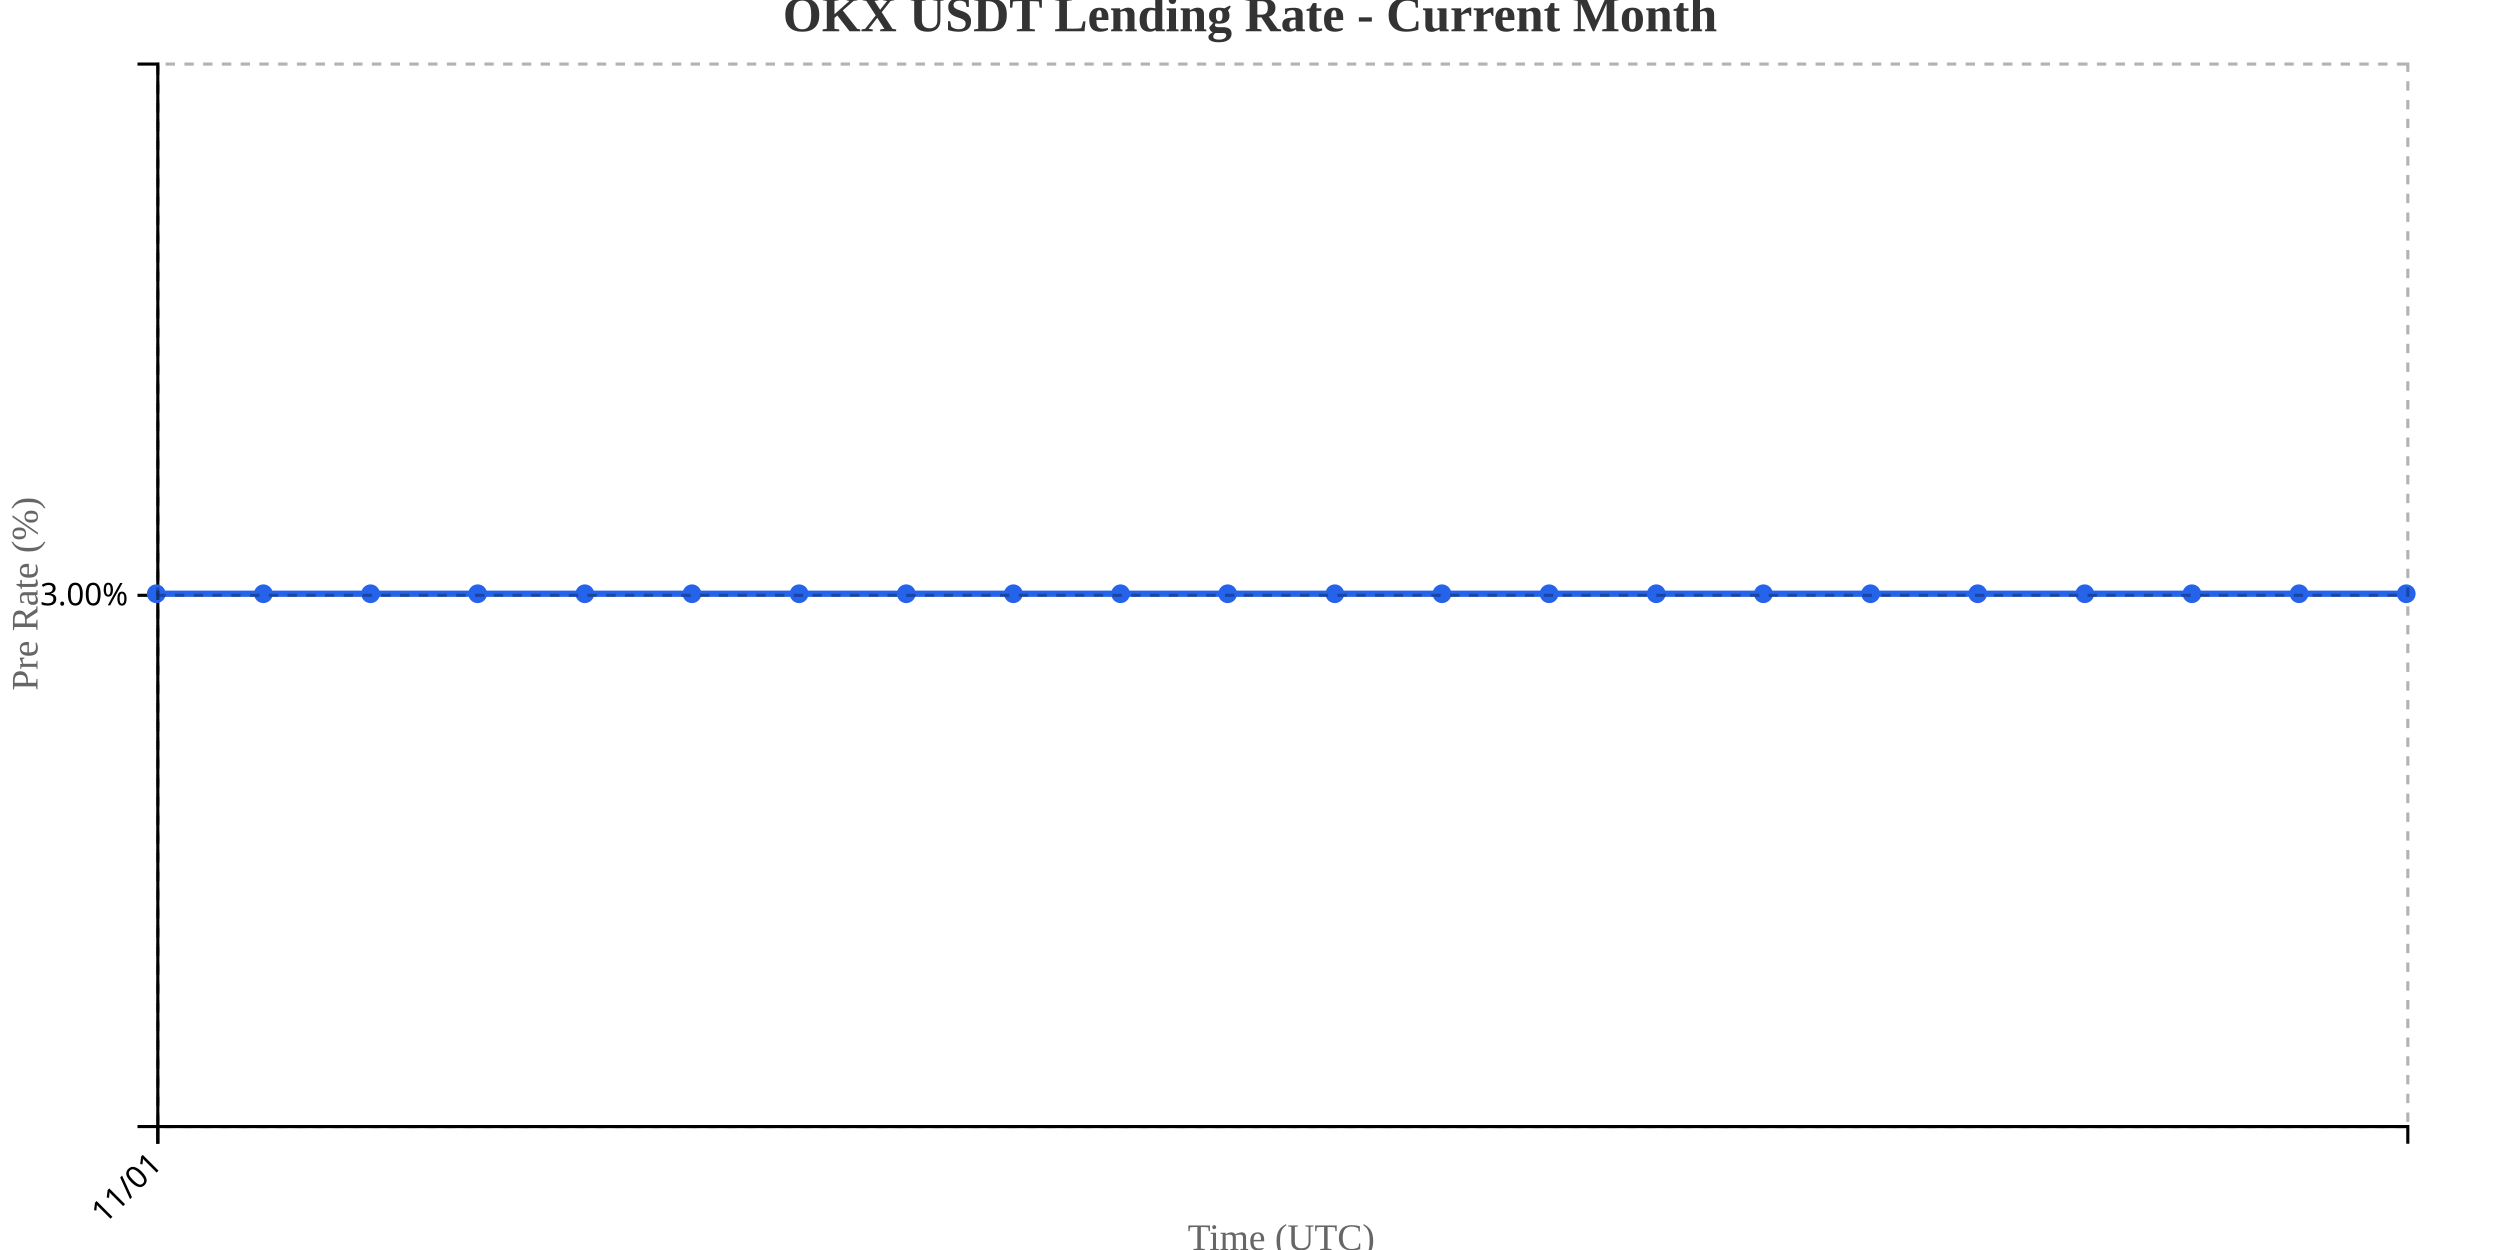
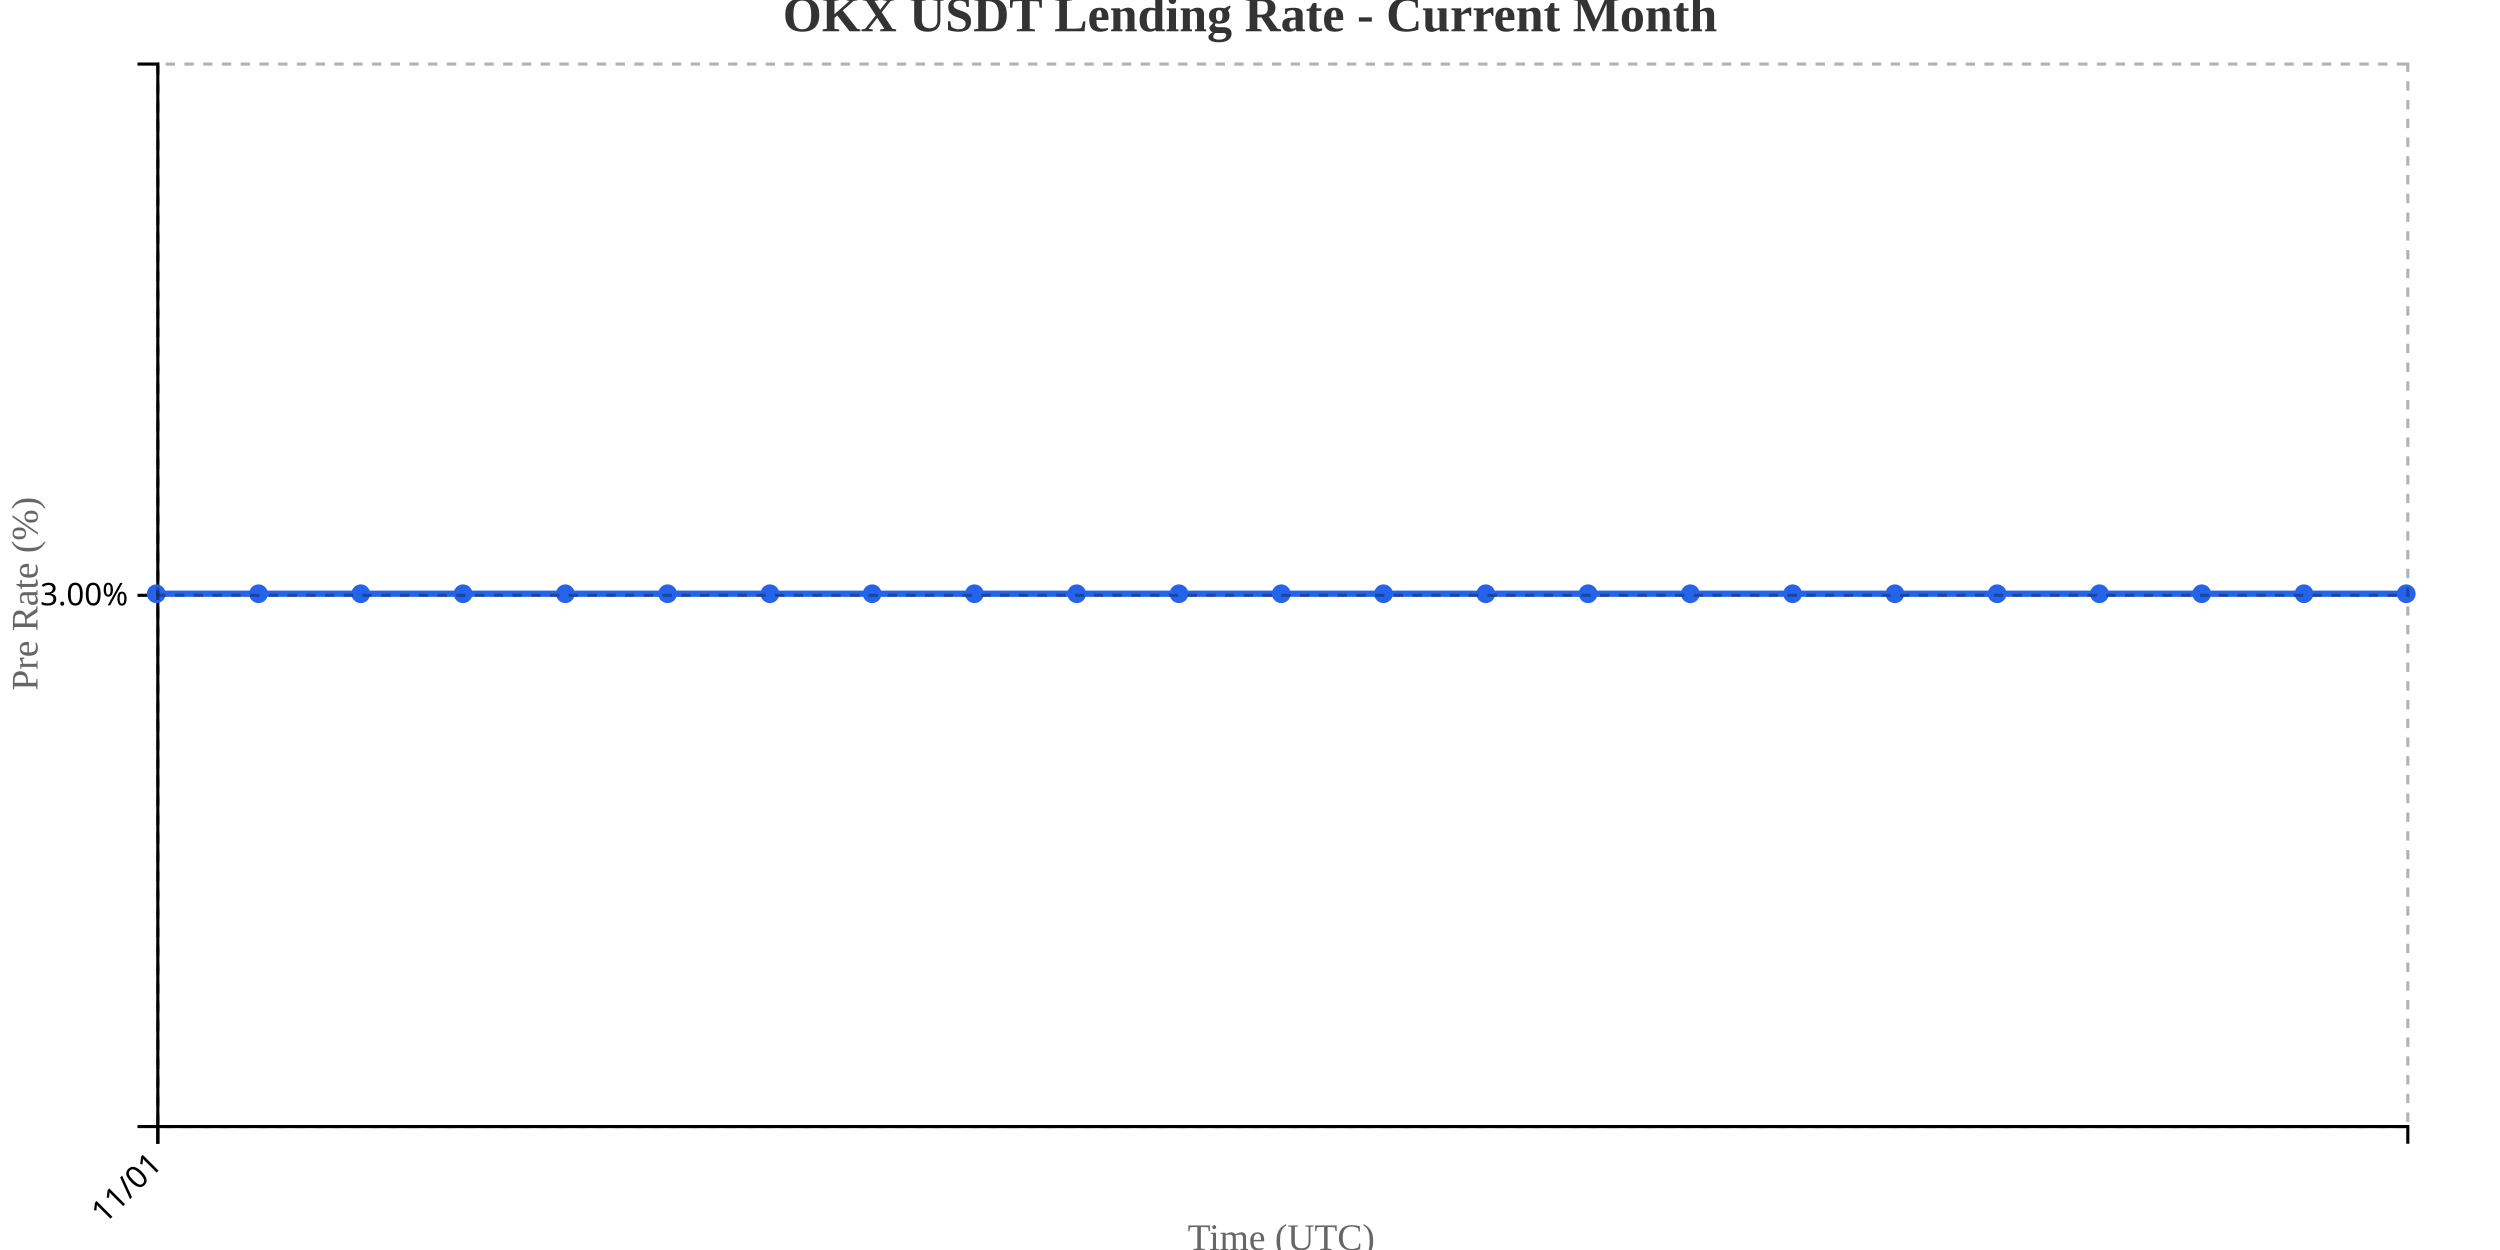
<svg xmlns="http://www.w3.org/2000/svg" width="800" height="400">
  <g transform="translate(50,20)">
    <g transform="translate(0,340)" fill="none" font-size="10" font-family="sans-serif" text-anchor="middle">
      <path class="domain" stroke="currentColor" d="M0.5,6V0.5H720.5V6" />
      <g class="tick" opacity="1" transform="translate(0.5,0)">
        <line stroke="currentColor" y2="6" />
        <text fill="currentColor" y="9" dy=".15em" style="text-anchor: end;" dx="-.8em" transform="rotate(-45)">11/01</text>
      </g>
    </g>
    <g fill="none" font-size="10" font-family="sans-serif" text-anchor="end">
      <path class="domain" stroke="currentColor" d="M-6,340.5H0.5V0.5H-6" />
      <g class="tick" opacity="1" transform="translate(0,170.5)">
        <line stroke="currentColor" x2="-6" />
        <text fill="currentColor" x="-9" dy="0.32em">3.00%</text>
      </g>
    </g>
    <text transform="rotate(-90)" y="-50" x="-170" dy="1em" style="text-anchor: middle; font-size: 12px; fill: #666;">Pre Rate (%)</text>
    <text transform="translate(360, 380)" style="text-anchor: middle; font-size: 12px; fill: #666;">Time (UTC)</text>
-     <path fill="none" stroke="#2563eb" stroke-width="2" d="M0,170C11.429,170,22.857,170,34.286,170C45.714,170,57.143,170,68.571,170C80,170,91.429,170,102.857,170C114.286,170,125.714,170,137.143,170C148.571,170,160,170,171.429,170C182.857,170,194.286,170,205.714,170C217.143,170,228.571,170,240,170C251.429,170,262.857,170,274.286,170C285.714,170,297.143,170,308.571,170C320,170,331.429,170,342.857,170C354.286,170,365.714,170,377.143,170C388.571,170,400,170,411.429,170C422.857,170,434.286,170,445.714,170C457.143,170,468.571,170,480,170C491.429,170,502.857,170,514.286,170C525.714,170,537.143,170,548.571,170C560,170,571.429,170,582.857,170C594.286,170,605.714,170,617.143,170C628.571,170,640,170,651.429,170C662.857,170,674.286,170,685.714,170C697.143,170,708.571,170,720,170" />
+     <path fill="none" stroke="#2563eb" stroke-width="2" d="M0,170C10.909,170,21.818,170,32.727,170C43.636,170,54.545,170,65.455,170C76.364,170,87.273,170,98.182,170C109.091,170,120,170,130.909,170C141.818,170,152.727,170,163.636,170C174.545,170,185.455,170,196.364,170C207.273,170,218.182,170,229.091,170C240,170,250.909,170,261.818,170C272.727,170,283.636,170,294.545,170C305.455,170,316.364,170,327.273,170C338.182,170,349.091,170,360,170C370.909,170,381.818,170,392.727,170C403.636,170,414.545,170,425.455,170C436.364,170,447.273,170,458.182,170C469.091,170,480,170,490.909,170C501.818,170,512.727,170,523.636,170C534.545,170,545.455,170,556.364,170C567.273,170,578.182,170,589.091,170C600,170,610.909,170,621.818,170C632.727,170,643.636,170,654.545,170C665.455,170,676.364,170,687.273,170C698.182,170,709.091,170,720,170" />
    <circle class="dot" cx="0" cy="170" r="3" fill="#2563eb" />
-     <circle class="dot" cx="34.286" cy="170" r="3" fill="#2563eb" />
-     <circle class="dot" cx="68.571" cy="170" r="3" fill="#2563eb" />
-     <circle class="dot" cx="102.857" cy="170" r="3" fill="#2563eb" />
-     <circle class="dot" cx="137.143" cy="170" r="3" fill="#2563eb" />
-     <circle class="dot" cx="171.429" cy="170" r="3" fill="#2563eb" />
-     <circle class="dot" cx="205.714" cy="170" r="3" fill="#2563eb" />
-     <circle class="dot" cx="240" cy="170" r="3" fill="#2563eb" />
-     <circle class="dot" cx="274.286" cy="170" r="3" fill="#2563eb" />
-     <circle class="dot" cx="308.571" cy="170" r="3" fill="#2563eb" />
-     <circle class="dot" cx="342.857" cy="170" r="3" fill="#2563eb" />
-     <circle class="dot" cx="377.143" cy="170" r="3" fill="#2563eb" />
-     <circle class="dot" cx="411.429" cy="170" r="3" fill="#2563eb" />
-     <circle class="dot" cx="445.714" cy="170" r="3" fill="#2563eb" />
-     <circle class="dot" cx="480" cy="170" r="3" fill="#2563eb" />
-     <circle class="dot" cx="514.286" cy="170" r="3" fill="#2563eb" />
-     <circle class="dot" cx="548.571" cy="170" r="3" fill="#2563eb" />
-     <circle class="dot" cx="582.857" cy="170" r="3" fill="#2563eb" />
-     <circle class="dot" cx="617.143" cy="170" r="3" fill="#2563eb" />
-     <circle class="dot" cx="651.429" cy="170" r="3" fill="#2563eb" />
-     <circle class="dot" cx="685.714" cy="170" r="3" fill="#2563eb" />
+     <circle class="dot" cx="32.727" cy="170" r="3" fill="#2563eb" />
+     <circle class="dot" cx="65.455" cy="170" r="3" fill="#2563eb" />
+     <circle class="dot" cx="98.182" cy="170" r="3" fill="#2563eb" />
+     <circle class="dot" cx="130.909" cy="170" r="3" fill="#2563eb" />
+     <circle class="dot" cx="163.636" cy="170" r="3" fill="#2563eb" />
+     <circle class="dot" cx="196.364" cy="170" r="3" fill="#2563eb" />
+     <circle class="dot" cx="229.091" cy="170" r="3" fill="#2563eb" />
+     <circle class="dot" cx="261.818" cy="170" r="3" fill="#2563eb" />
+     <circle class="dot" cx="294.545" cy="170" r="3" fill="#2563eb" />
+     <circle class="dot" cx="327.273" cy="170" r="3" fill="#2563eb" />
+     <circle class="dot" cx="360" cy="170" r="3" fill="#2563eb" />
+     <circle class="dot" cx="392.727" cy="170" r="3" fill="#2563eb" />
+     <circle class="dot" cx="425.455" cy="170" r="3" fill="#2563eb" />
+     <circle class="dot" cx="458.182" cy="170" r="3" fill="#2563eb" />
+     <circle class="dot" cx="490.909" cy="170" r="3" fill="#2563eb" />
+     <circle class="dot" cx="523.636" cy="170" r="3" fill="#2563eb" />
+     <circle class="dot" cx="556.364" cy="170" r="3" fill="#2563eb" />
+     <circle class="dot" cx="589.091" cy="170" r="3" fill="#2563eb" />
+     <circle class="dot" cx="621.818" cy="170" r="3" fill="#2563eb" />
+     <circle class="dot" cx="654.545" cy="170" r="3" fill="#2563eb" />
+     <circle class="dot" cx="687.273" cy="170" r="3" fill="#2563eb" />
    <circle class="dot" cx="720" cy="170" r="3" fill="#2563eb" />
    <g class="grid" transform="translate(0,340)" fill="none" font-size="10" font-family="sans-serif" text-anchor="middle" style="stroke-dasharray: 3,3; opacity: 0.3;">
      <path class="domain" stroke="currentColor" d="M0.5,-340V0.5H720.5V-340" />
      <g class="tick" opacity="1" transform="translate(0.5,0)">
        <line stroke="currentColor" y2="-340" />
        <text fill="currentColor" y="3" dy="0.71em" />
      </g>
    </g>
    <g class="grid" fill="none" font-size="10" font-family="sans-serif" text-anchor="end" style="stroke-dasharray: 3,3; opacity: 0.3;">
      <path class="domain" stroke="currentColor" d="M720,340.5H0.5V0.5H720" />
      <g class="tick" opacity="1" transform="translate(0,170.5)">
        <line stroke="currentColor" x2="720" />
        <text fill="currentColor" x="-3" dy="0.32em" />
      </g>
    </g>
  </g>
  <text x="400" y="10" text-anchor="middle" style="font-size: 16px; font-weight: bold; fill: #333;">OKX USDT Lending Rate - Current Month</text>
</svg>
